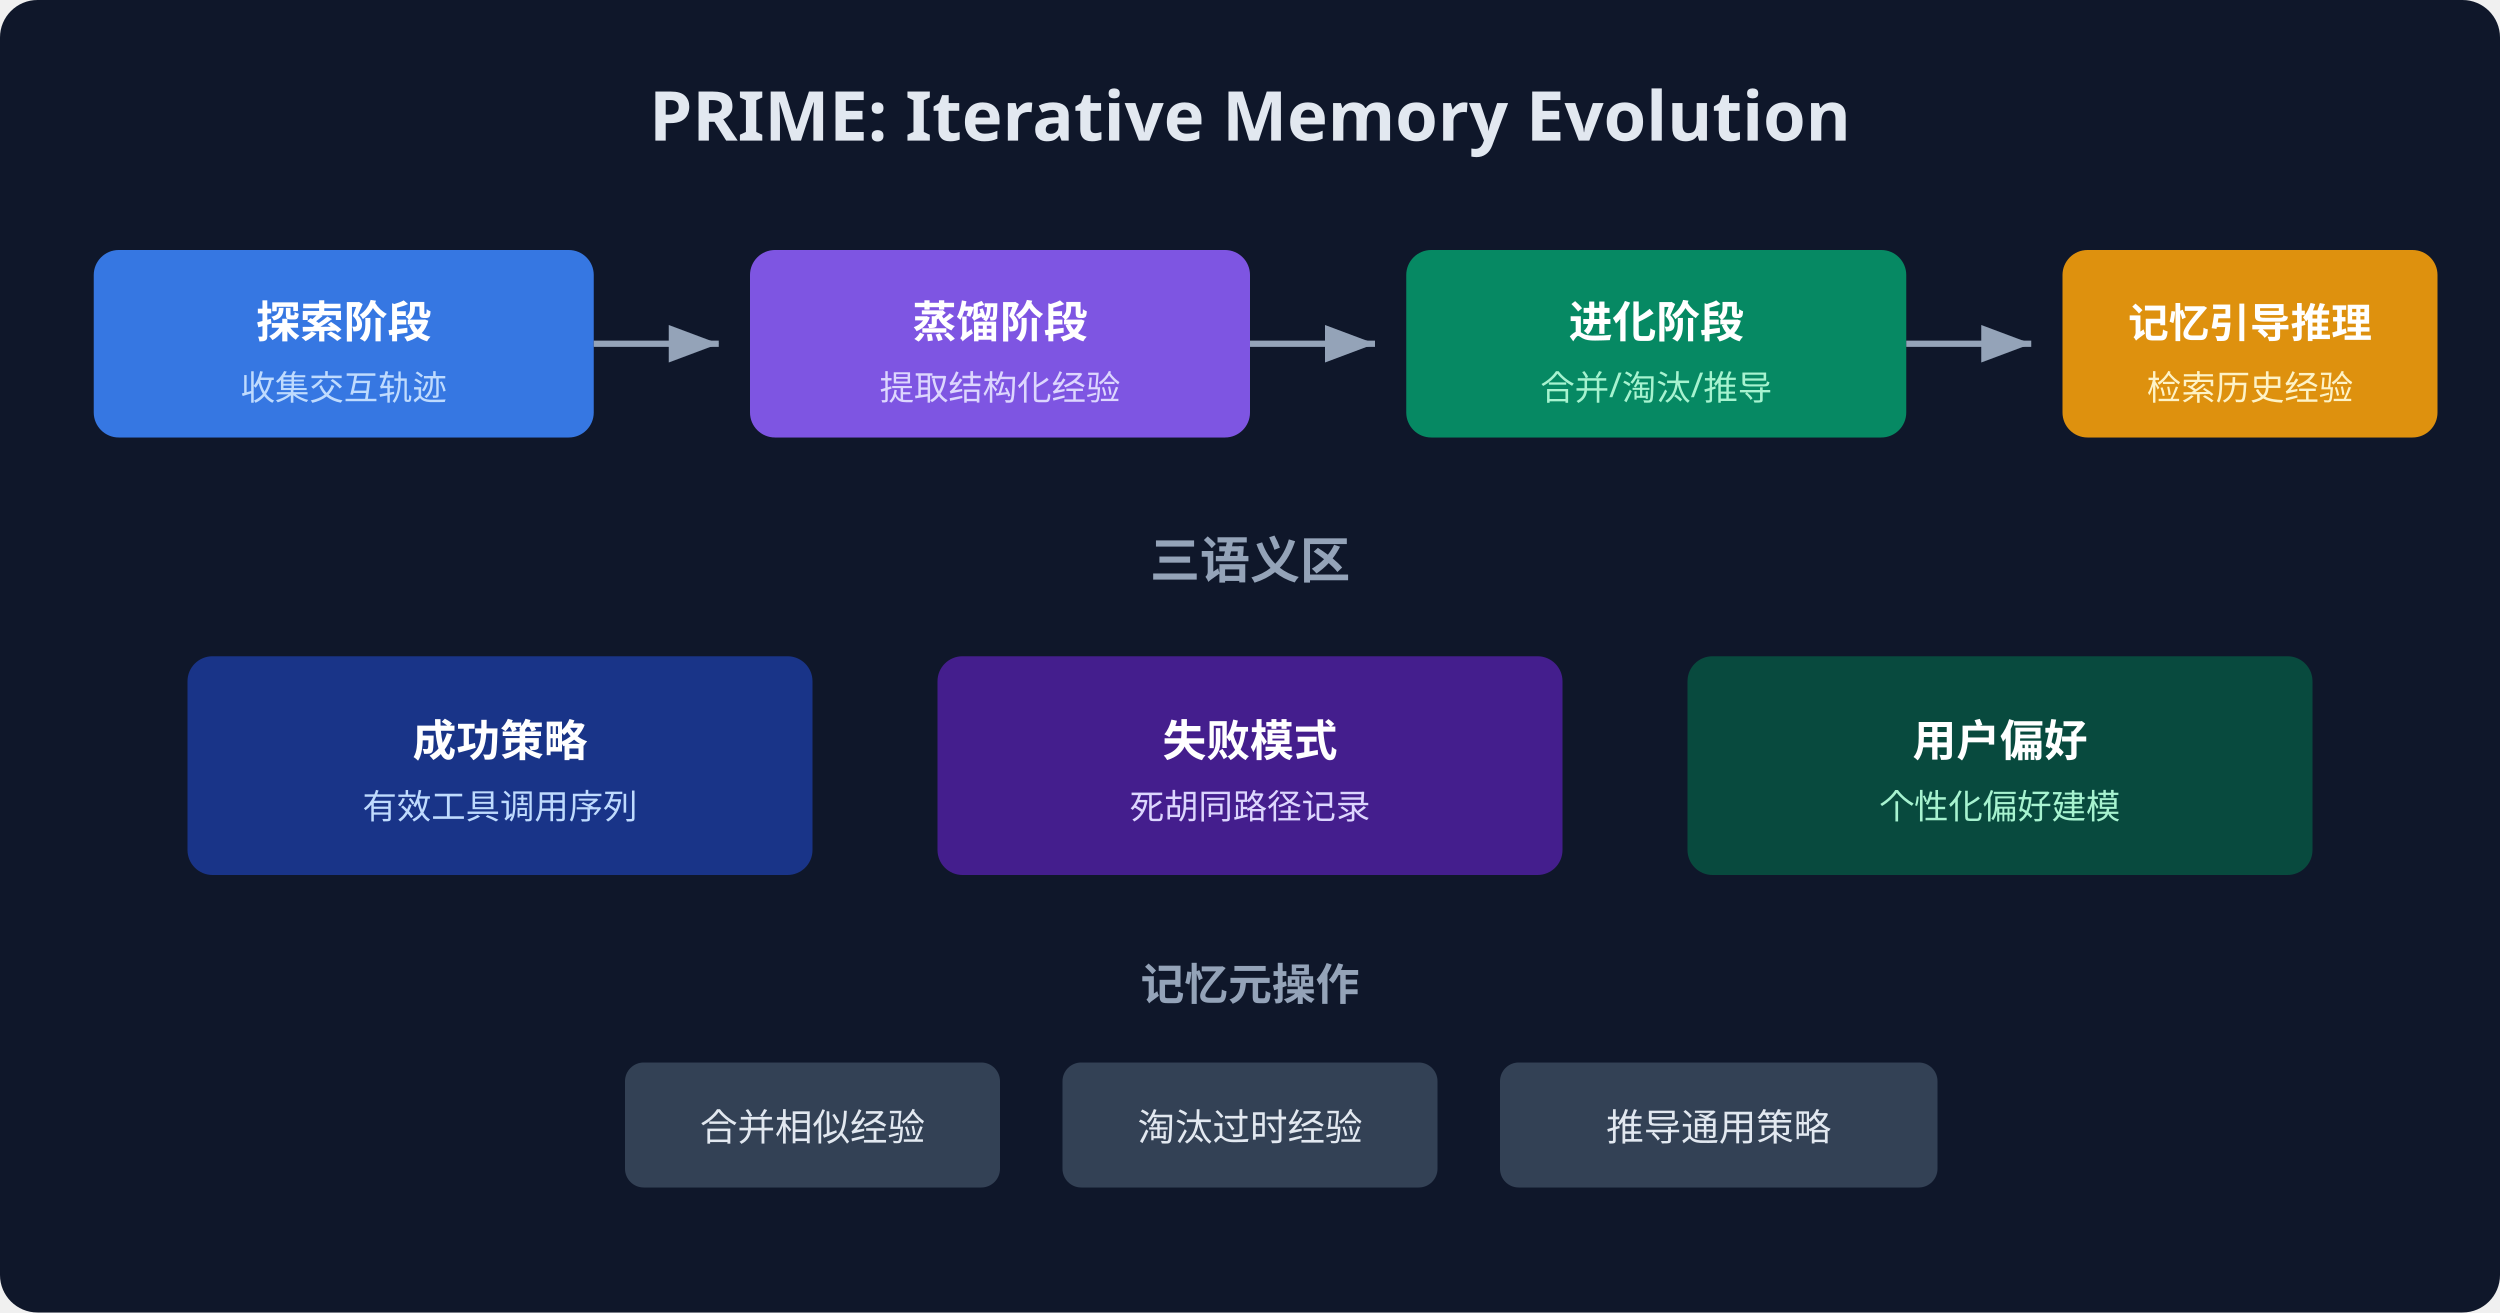
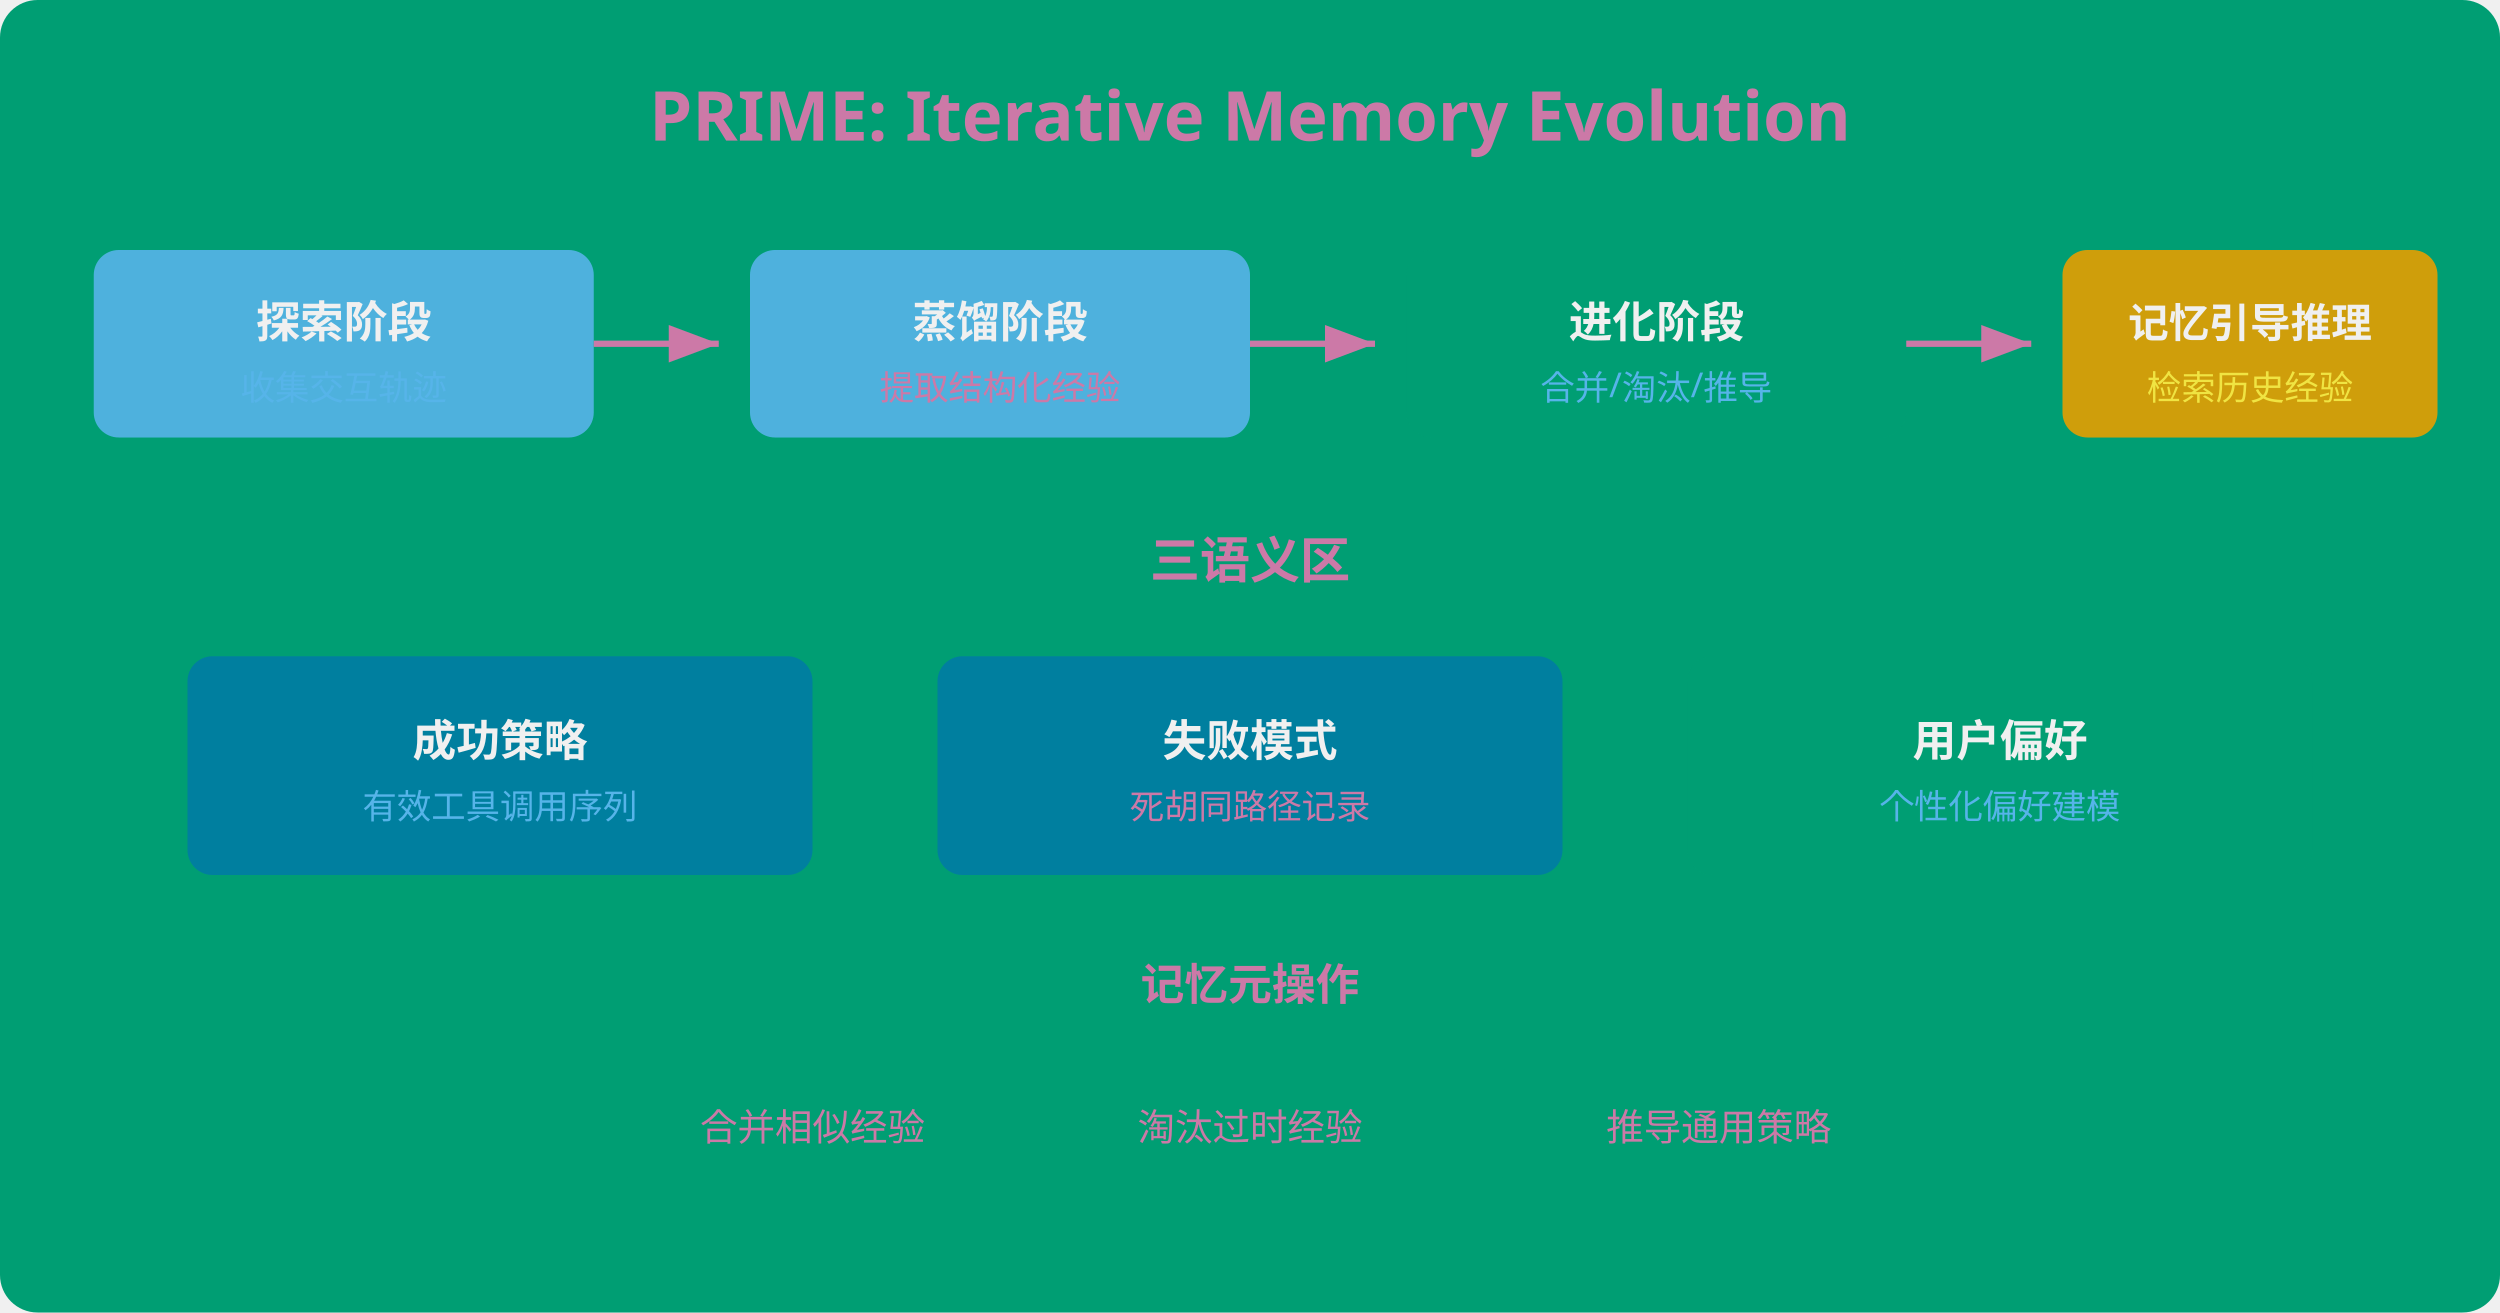
<svg xmlns="http://www.w3.org/2000/svg" viewBox="0 0 800 420" fill="none">
-   <rect width="800" height="420" rx="12" fill="#0f172a" />
-   <text x="400" y="45" text-anchor="middle" fill="#e2e8f0" font-size="22" font-family="system-ui" font-weight="bold">PRIME: Iterative Memory Evolution</text>
-   <rect x="30" y="80" width="160" height="60" rx="8" fill="#3b82f6" opacity="0.9" />
-   <text x="110" y="108" text-anchor="middle" fill="#ffffff" font-size="14" font-family="system-ui" font-weight="bold">探索阶段</text>
-   <text x="110" y="128" text-anchor="middle" fill="#bfdbfe" font-size="11" font-family="system-ui">收集交互轨迹</text>
-   <path d="M 190 110 L 230 110" stroke="#94a3b8" stroke-width="2" marker-end="url(#arrow)" />
-   <rect x="240" y="80" width="160" height="60" rx="8" fill="#8b5cf6" opacity="0.9" />
-   <text x="320" y="108" text-anchor="middle" fill="#ffffff" font-size="14" font-family="system-ui" font-weight="bold">蒸馏阶段</text>
-   <text x="320" y="128" text-anchor="middle" fill="#ddd6fe" font-size="11" font-family="system-ui">提取结构化经验</text>
-   <path d="M 400 110 L 440 110" stroke="#94a3b8" stroke-width="2" marker-end="url(#arrow)" />
-   <rect x="450" y="80" width="160" height="60" rx="8" fill="#059669" opacity="0.9" />
-   <text x="530" y="108" text-anchor="middle" fill="#ffffff" font-size="14" font-family="system-ui" font-weight="bold">进化阶段</text>
-   <text x="530" y="128" text-anchor="middle" fill="#a7f3d0" font-size="11" font-family="system-ui">合并/淘汰/推导</text>
-   <path d="M 610 110 L 650 110" stroke="#94a3b8" stroke-width="2" marker-end="url(#arrow)" />
-   <rect x="660" y="80" width="120" height="60" rx="8" fill="#f59e0b" opacity="0.9" />
-   <text x="720" y="108" text-anchor="middle" fill="#ffffff" font-size="13" font-family="system-ui" font-weight="bold">记忆引导推理</text>
-   <text x="720" y="128" text-anchor="middle" fill="#fef3c7" font-size="11" font-family="system-ui">检索历史经验</text>
-   <text x="400" y="185" text-anchor="middle" fill="#94a3b8" font-size="16" font-family="system-ui" font-weight="bold">三语义区</text>
-   <rect x="60" y="210" width="200" height="70" rx="8" fill="#1e40af" opacity="0.7" />
-   <text x="160" y="242" text-anchor="middle" fill="#ffffff" font-size="14" font-family="system-ui" font-weight="bold">成功策略</text>
-   <text x="160" y="262" text-anchor="middle" fill="#bfdbfe" font-size="11" font-family="system-ui">有效工具调用序列</text>
-   <rect x="300" y="210" width="200" height="70" rx="8" fill="#5b21b6" opacity="0.7" />
-   <text x="400" y="242" text-anchor="middle" fill="#ffffff" font-size="14" font-family="system-ui" font-weight="bold">失败模式</text>
-   <text x="400" y="262" text-anchor="middle" fill="#ddd6fe" font-size="11" font-family="system-ui">死胡同路径记录</text>
-   <rect x="540" y="210" width="200" height="70" rx="8" fill="#065f46" opacity="0.7" />
-   <text x="640" y="242" text-anchor="middle" fill="#ffffff" font-size="14" font-family="system-ui" font-weight="bold">用户偏好</text>
-   <text x="640" y="262" text-anchor="middle" fill="#a7f3d0" font-size="11" font-family="system-ui">个性化偏好建模</text>
-   <text x="400" y="320" text-anchor="middle" fill="#94a3b8" font-size="14" font-family="system-ui" font-weight="bold">记忆元操作</text>
-   <rect x="200" y="340" width="120" height="40" rx="6" fill="#334155" />
-   <text x="260" y="365" text-anchor="middle" fill="#e2e8f0" font-size="12" font-family="system-ui">合并相似经验</text>
-   <rect x="340" y="340" width="120" height="40" rx="6" fill="#334155" />
-   <text x="400" y="365" text-anchor="middle" fill="#e2e8f0" font-size="12" font-family="system-ui">淘汰过时经验</text>
-   <rect x="480" y="340" width="140" height="40" rx="6" fill="#334155" />
-   <text x="550" y="365" text-anchor="middle" fill="#e2e8f0" font-size="12" font-family="system-ui">推导通用策略</text>
+   <rect width="800" height="420" rx="12" fill="#009E73" />
+   <text x="400" y="45" text-anchor="middle" fill="#CC79A7" font-size="22" font-family="system-ui" font-weight="bold">PRIME: Iterative Memory Evolution</text>
+   <rect x="30" y="80" width="160" height="60" rx="8" fill="#56B4E9" opacity="0.9" />
+   <text x="110" y="108" text-anchor="middle" fill="#F0F0F0" font-size="14" font-family="system-ui" font-weight="bold">探索阶段</text>
+   <text x="110" y="128" text-anchor="middle" fill="#56B4E9" font-size="11" font-family="system-ui">收集交互轨迹</text>
+   <path d="M 190 110 L 230 110" stroke="#CC79A7" stroke-width="2" marker-end="url(#arrow)" />
+   <rect x="240" y="80" width="160" height="60" rx="8" fill="#56B4E9" opacity="0.9" />
+   <text x="320" y="108" text-anchor="middle" fill="#F0F0F0" font-size="14" font-family="system-ui" font-weight="bold">蒸馏阶段</text>
+   <text x="320" y="128" text-anchor="middle" fill="#CC79A7" font-size="11" font-family="system-ui">提取结构化经验</text>
+   <path d="M 400 110 L 440 110" stroke="#CC79A7" stroke-width="2" marker-end="url(#arrow)" />
+   <rect x="450" y="80" width="160" height="60" rx="8" fill="#009E73" opacity="0.9" />
+   <text x="530" y="108" text-anchor="middle" fill="#F0F0F0" font-size="14" font-family="system-ui" font-weight="bold">进化阶段</text>
+   <text x="530" y="128" text-anchor="middle" fill="#56B4E9" font-size="11" font-family="system-ui">合并/淘汰/推导</text>
+   <path d="M 610 110 L 650 110" stroke="#CC79A7" stroke-width="2" marker-end="url(#arrow)" />
+   <rect x="660" y="80" width="120" height="60" rx="8" fill="#E69F00" opacity="0.9" />
+   <text x="720" y="108" text-anchor="middle" fill="#F0F0F0" font-size="13" font-family="system-ui" font-weight="bold">记忆引导推理</text>
+   <text x="720" y="128" text-anchor="middle" fill="#F0E442" font-size="11" font-family="system-ui">检索历史经验</text>
+   <text x="400" y="185" text-anchor="middle" fill="#CC79A7" font-size="16" font-family="system-ui" font-weight="bold">三语义区</text>
+   <rect x="60" y="210" width="200" height="70" rx="8" fill="#0072B2" opacity="0.7" />
+   <text x="160" y="242" text-anchor="middle" fill="#F0F0F0" font-size="14" font-family="system-ui" font-weight="bold">成功策略</text>
+   <text x="160" y="262" text-anchor="middle" fill="#56B4E9" font-size="11" font-family="system-ui">有效工具调用序列</text>
+   <rect x="300" y="210" width="200" height="70" rx="8" fill="#0072B2" opacity="0.7" />
+   <text x="400" y="242" text-anchor="middle" fill="#F0F0F0" font-size="14" font-family="system-ui" font-weight="bold">失败模式</text>
+   <text x="400" y="262" text-anchor="middle" fill="#CC79A7" font-size="11" font-family="system-ui">死胡同路径记录</text>
+   <rect x="540" y="210" width="200" height="70" rx="8" fill="#009E73" opacity="0.7" />
+   <text x="640" y="242" text-anchor="middle" fill="#F0F0F0" font-size="14" font-family="system-ui" font-weight="bold">用户偏好</text>
+   <text x="640" y="262" text-anchor="middle" fill="#56B4E9" font-size="11" font-family="system-ui">个性化偏好建模</text>
+   <text x="400" y="320" text-anchor="middle" fill="#CC79A7" font-size="14" font-family="system-ui" font-weight="bold">记忆元操作</text>
+   <rect x="200" y="340" width="120" height="40" rx="6" fill="#009E73" />
+   <text x="260" y="365" text-anchor="middle" fill="#CC79A7" font-size="12" font-family="system-ui">合并相似经验</text>
+   <rect x="340" y="340" width="120" height="40" rx="6" fill="#009E73" />
+   <text x="400" y="365" text-anchor="middle" fill="#CC79A7" font-size="12" font-family="system-ui">淘汰过时经验</text>
+   <rect x="480" y="340" width="140" height="40" rx="6" fill="#009E73" />
+   <text x="550" y="365" text-anchor="middle" fill="#CC79A7" font-size="12" font-family="system-ui">推导通用策略</text>
  <defs>
    <marker id="arrow" markerWidth="8" markerHeight="6" refX="8" refY="3" orient="auto">
-       <path d="M0,0 L8,3 L0,6" fill="#94a3b8" />
+       <path d="M0,0 L8,3 L0,6" fill="#CC79A7" />
    </marker>
  </defs>
</svg>
